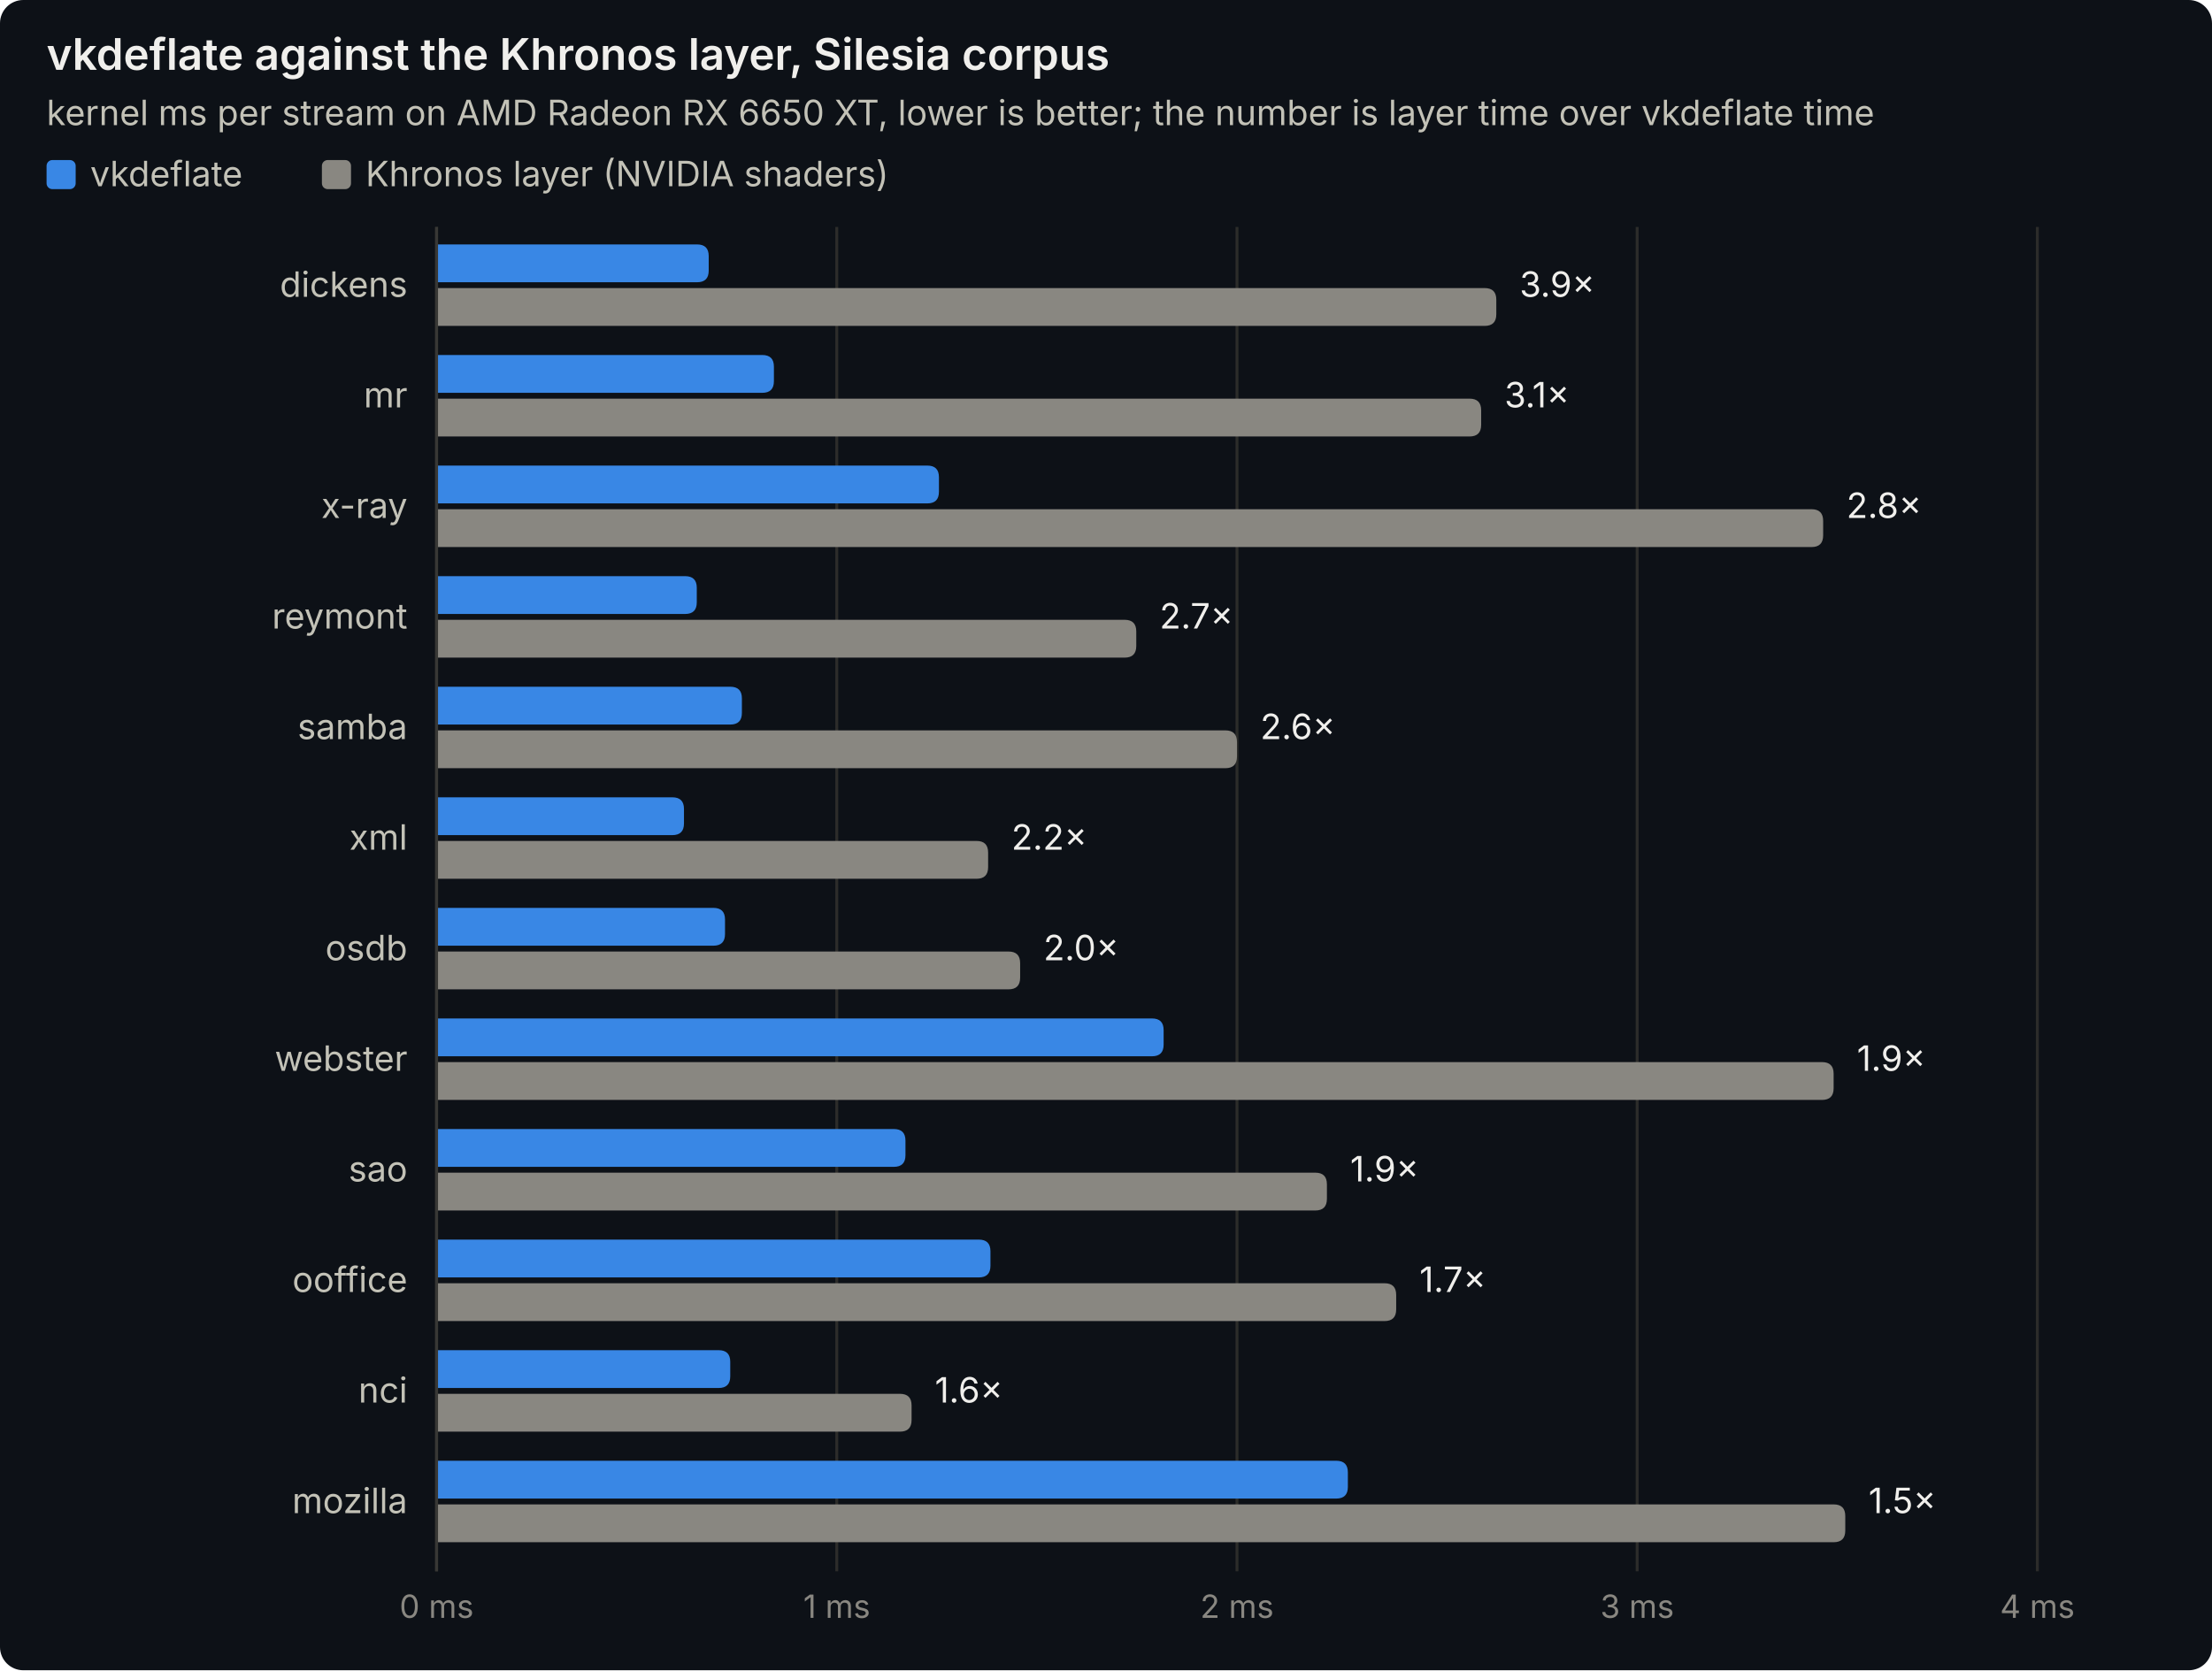
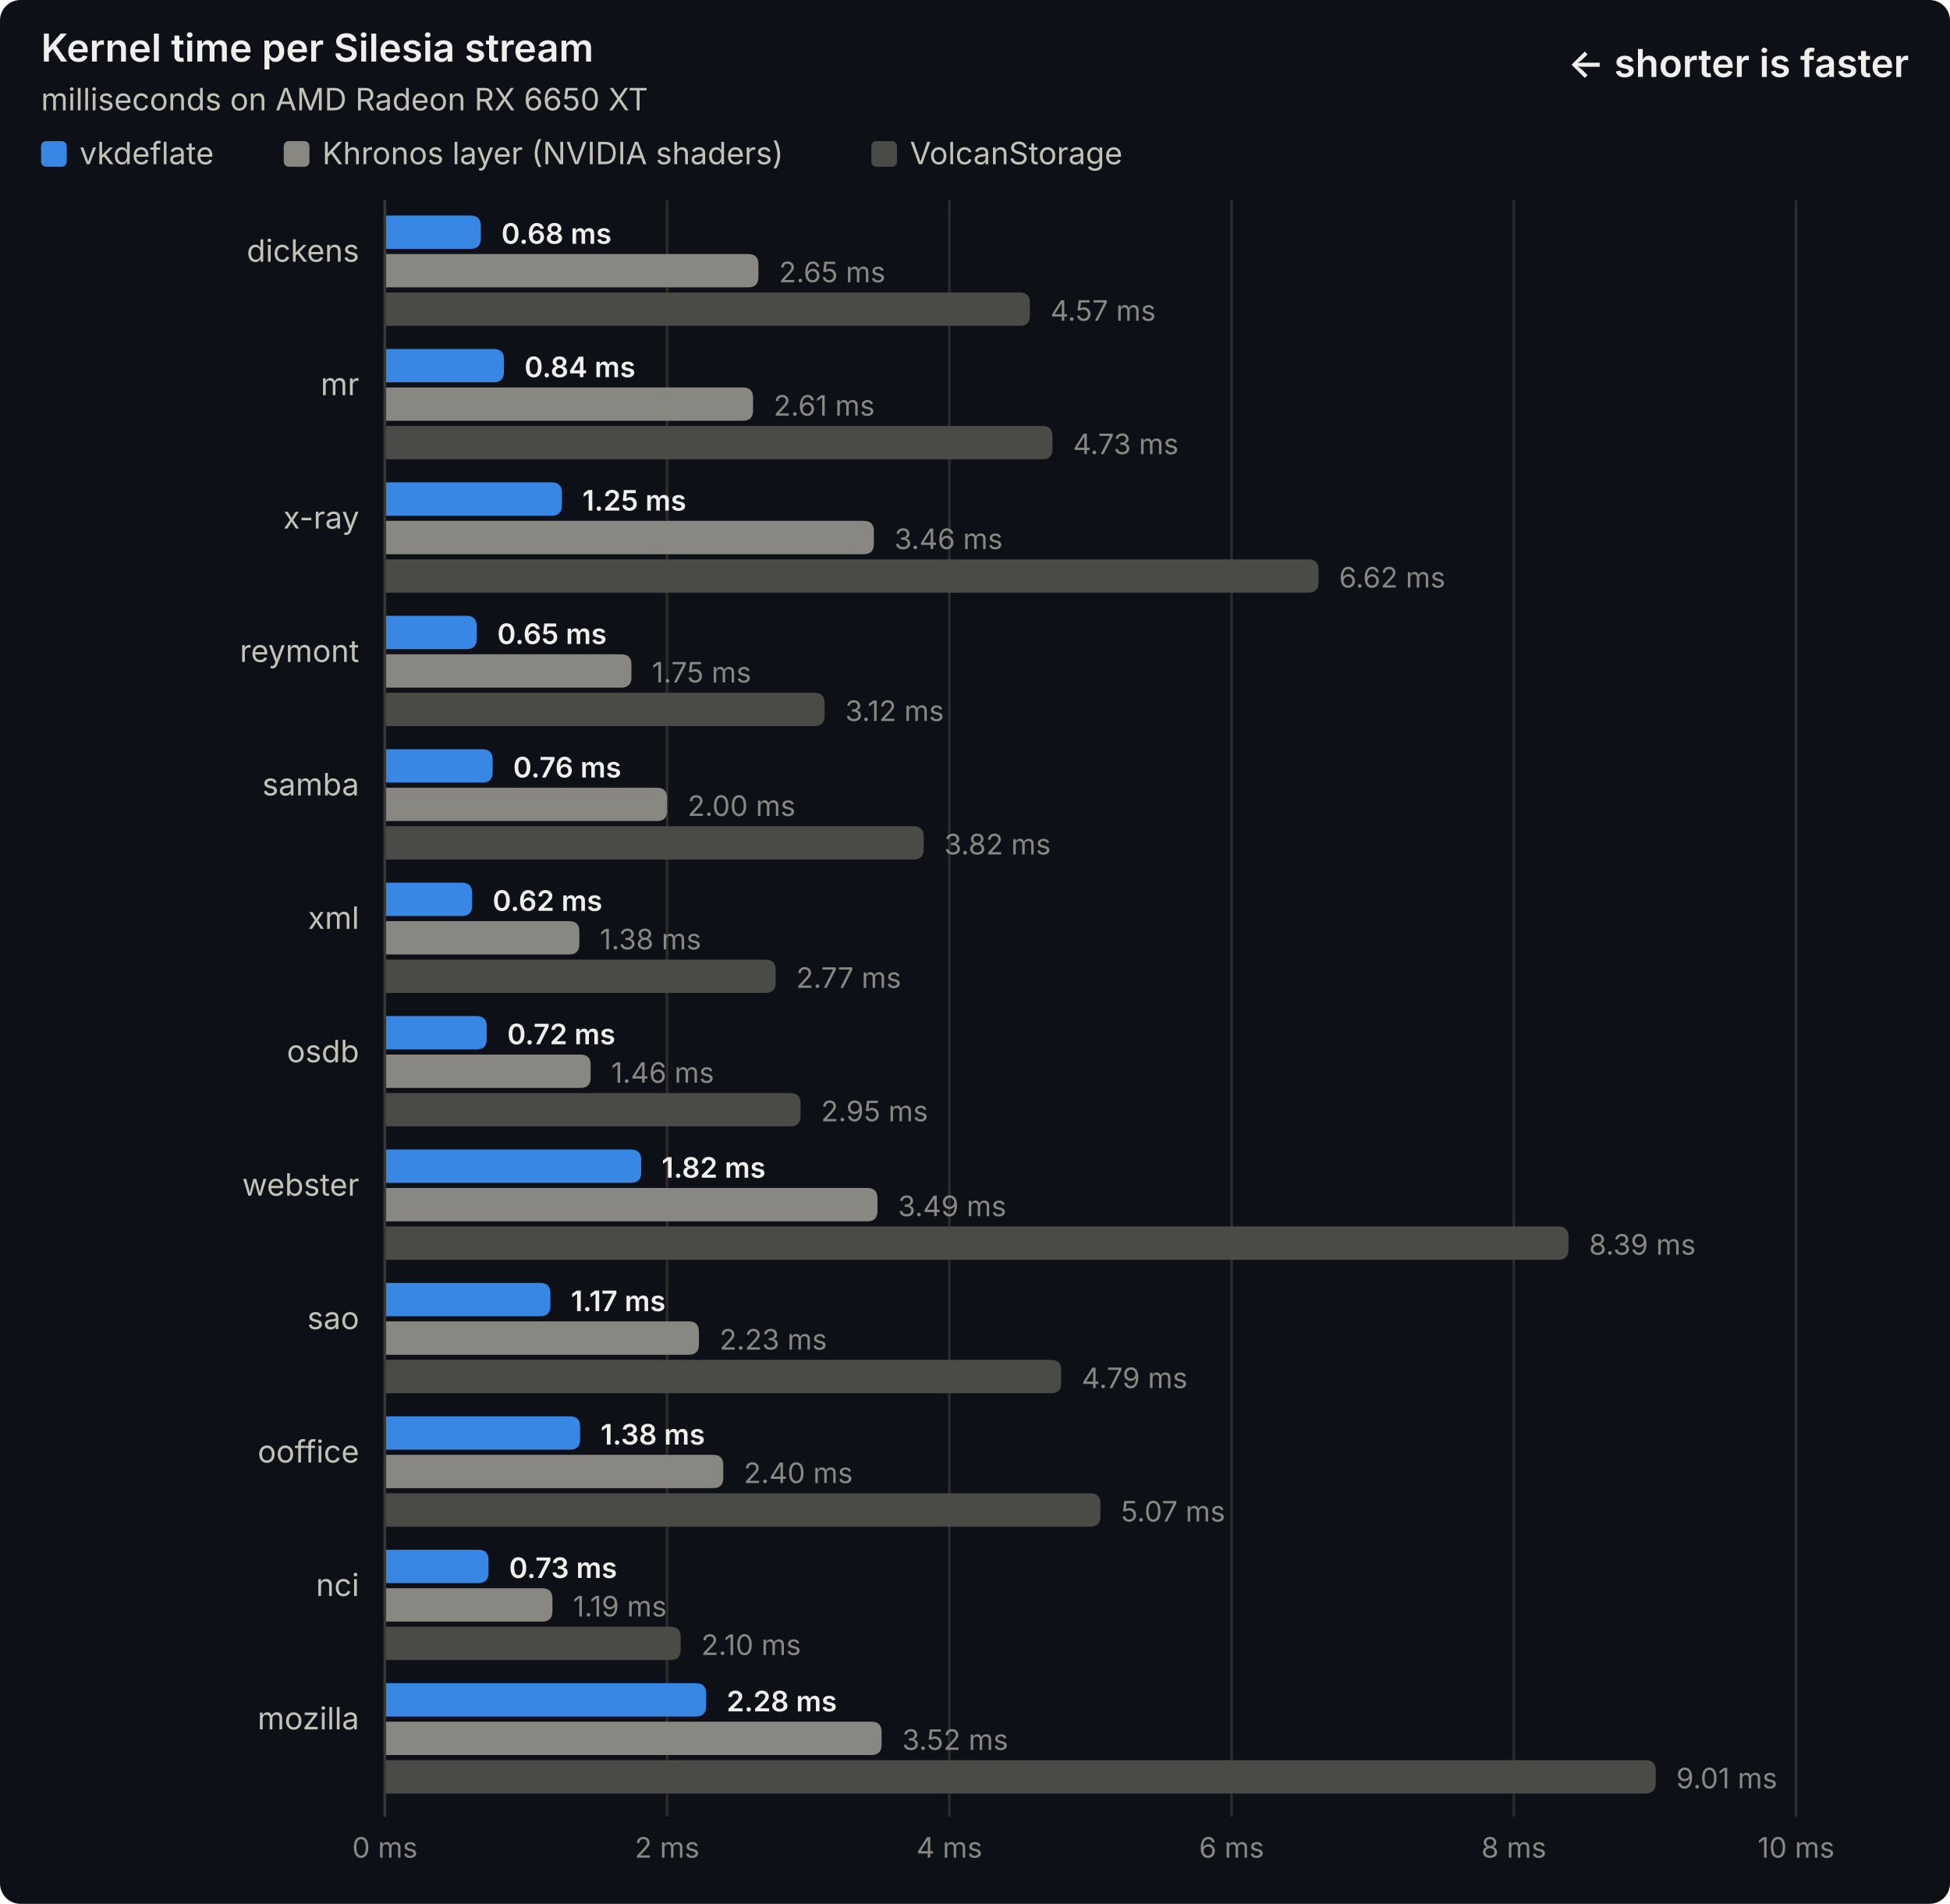
- <svg xmlns="http://www.w3.org/2000/svg" viewBox="0 0 760 574" width="760" height="574" role="img" aria-labelledby="t d" font-family="system-ui, -apple-system, 'Segoe UI', sans-serif">
+ <svg xmlns="http://www.w3.org/2000/svg" viewBox="0 0 760 742" width="760" height="742" role="img" aria-labelledby="t d" font-family="system-ui, -apple-system, 'Segoe UI', sans-serif">
  <style>
.bg{fill:#0d1117}.p{fill:#f0efec}.s{fill:#c3c2b7}.m{fill:#898781}
.grid{stroke:#2c2c2a;stroke-width:1}.axis{stroke:#383835;stroke-width:1}
- .c1{fill:#3987e5}.c2{fill:#d95926}.c3{fill:#199e70}.cg{fill:#898781}
+ .c1{fill:#3987e5}.c2{fill:#d95926}.c3{fill:#199e70}.cg{fill:#898781}.cv{fill:#4a4a47}
.l1{stroke:#3987e5}.l2{stroke:#d95926}.l3{stroke:#199e70}
.o1{fill:#184f95}.o2{fill:#3987e5}.o3{fill:#9ec5f4}
.ring{stroke:#0d1117;stroke-width:2}
.box{fill:#1a1a19;stroke:#383835;stroke-width:1}.hi{fill:#0d366b;stroke:#3987e5;stroke-width:1}
</style>
-   <rect width="760" height="574" rx="8" class="bg" />
-   <text x="16.0" y="24.0" class="p" font-size="15" font-weight="600" text-anchor="start">vkdeflate against the Khronos layer, Silesia corpus</text>
-   <text x="16.0" y="43.0" class="s" font-size="12" font-weight="400" text-anchor="start">kernel ms per stream on AMD Radeon RX 6650 XT, lower is better; the number is layer time over vkdeflate time</text>
+   <rect width="760" height="742" rx="8" class="bg" />
+   <text x="16.0" y="24.0" class="p" font-size="15" font-weight="600" text-anchor="start">Kernel time per Silesia stream</text>
+   <text x="16.0" y="43.0" class="s" font-size="12" font-weight="400" text-anchor="start">milliseconds on AMD Radeon RX 6650 XT</text>
  <rect x="16.0" y="55.0" width="10.0" height="10.0" rx="2" class="c1" />
  <text x="31.0" y="64.0" class="s" font-size="12" font-weight="400" text-anchor="start">vkdeflate</text>
  <rect x="110.6" y="55.0" width="10.0" height="10.0" rx="2" class="cg" />
  <text x="125.6" y="64.0" class="s" font-size="12" font-weight="400" text-anchor="start">Khronos layer (NVIDIA shaders)</text>
-   <line x1="150.0" y1="78.0" x2="150.0" y2="540.0" class="grid" />
-   <text x="150.0" y="556.0" class="m" font-size="11" font-weight="400" text-anchor="middle">0 ms</text>
-   <line x1="287.5" y1="78.0" x2="287.5" y2="540.0" class="grid" />
-   <text x="287.5" y="556.0" class="m" font-size="11" font-weight="400" text-anchor="middle">1 ms</text>
-   <line x1="425.0" y1="78.0" x2="425.0" y2="540.0" class="grid" />
-   <text x="425.0" y="556.0" class="m" font-size="11" font-weight="400" text-anchor="middle">2 ms</text>
-   <line x1="562.5" y1="78.0" x2="562.5" y2="540.0" class="grid" />
-   <text x="562.5" y="556.0" class="m" font-size="11" font-weight="400" text-anchor="middle">3 ms</text>
-   <line x1="700.0" y1="78.0" x2="700.0" y2="540.0" class="grid" />
-   <text x="700.0" y="556.0" class="m" font-size="11" font-weight="400" text-anchor="middle">4 ms</text>
+   <rect x="339.6" y="55.0" width="10.0" height="10.0" rx="2" class="cv" />
+   <text x="354.6" y="64.0" class="s" font-size="12" font-weight="400" text-anchor="start">VolcanStorage</text>
+   <line x1="150.0" y1="78.0" x2="150.0" y2="708.0" class="grid" />
+   <text x="150.0" y="724.0" class="m" font-size="11" font-weight="400" text-anchor="middle">0 ms</text>
+   <line x1="260.0" y1="78.0" x2="260.0" y2="708.0" class="grid" />
+   <text x="260.0" y="724.0" class="m" font-size="11" font-weight="400" text-anchor="middle">2 ms</text>
+   <line x1="370.0" y1="78.0" x2="370.0" y2="708.0" class="grid" />
+   <text x="370.0" y="724.0" class="m" font-size="11" font-weight="400" text-anchor="middle">4 ms</text>
+   <line x1="480.0" y1="78.0" x2="480.0" y2="708.0" class="grid" />
+   <text x="480.0" y="724.0" class="m" font-size="11" font-weight="400" text-anchor="middle">6 ms</text>
+   <line x1="590.0" y1="78.0" x2="590.0" y2="708.0" class="grid" />
+   <text x="590.0" y="724.0" class="m" font-size="11" font-weight="400" text-anchor="middle">8 ms</text>
+   <line x1="700.0" y1="78.0" x2="700.0" y2="708.0" class="grid" />
+   <text x="700.0" y="724.0" class="m" font-size="11" font-weight="400" text-anchor="middle">10 ms</text>
  <text x="140.0" y="102.0" class="s" font-size="12" font-weight="400" text-anchor="end">dickens</text>
-   <path d="M150.0,84.0 H239.5 Q243.5,84.0 243.5,88.0 V93.0 Q243.5,97.0 239.5,97.0 H150.0 Z" class="c1" />
-   <path d="M150.0,99.0 H510.1 Q514.1,99.0 514.1,103.0 V108.0 Q514.1,112.0 510.1,112.0 H150.0 Z" class="cg" />
-   <text x="522.1" y="102.0" class="p" font-size="12" font-weight="400" text-anchor="start">3.9×</text>
-   <text x="140.0" y="140.0" class="s" font-size="12" font-weight="400" text-anchor="end">mr</text>
-   <path d="M150.0,122.0 H261.9 Q265.9,122.0 265.9,126.0 V131.0 Q265.9,135.0 261.9,135.0 H150.0 Z" class="c1" />
-   <path d="M150.0,137.0 H504.9 Q508.9,137.0 508.9,141.0 V146.0 Q508.9,150.0 504.9,150.0 H150.0 Z" class="cg" />
-   <text x="516.9" y="140.0" class="p" font-size="12" font-weight="400" text-anchor="start">3.1×</text>
-   <text x="140.0" y="178.0" class="s" font-size="12" font-weight="400" text-anchor="end">x-ray</text>
-   <path d="M150.0,160.0 H318.6 Q322.6,160.0 322.6,164.0 V169.0 Q322.6,173.0 318.6,173.0 H150.0 Z" class="c1" />
-   <path d="M150.0,175.0 H622.4 Q626.4,175.0 626.4,179.0 V184.0 Q626.4,188.0 622.4,188.0 H150.0 Z" class="cg" />
-   <text x="634.4" y="178.0" class="p" font-size="12" font-weight="400" text-anchor="start">2.8×</text>
-   <text x="140.0" y="216.0" class="s" font-size="12" font-weight="400" text-anchor="end">reymont</text>
-   <path d="M150.0,198.0 H235.4 Q239.4,198.0 239.4,202.0 V207.0 Q239.4,211.0 235.4,211.0 H150.0 Z" class="c1" />
-   <path d="M150.0,213.0 H386.4 Q390.4,213.0 390.4,217.0 V222.0 Q390.4,226.0 386.4,226.0 H150.0 Z" class="cg" />
-   <text x="398.4" y="216.0" class="p" font-size="12" font-weight="400" text-anchor="start">2.7×</text>
-   <text x="140.0" y="254.0" class="s" font-size="12" font-weight="400" text-anchor="end">samba</text>
-   <path d="M150.0,236.0 H250.9 Q254.9,236.0 254.9,240.0 V245.0 Q254.9,249.0 250.9,249.0 H150.0 Z" class="c1" />
-   <path d="M150.0,251.0 H421.0 Q425.0,251.0 425.0,255.0 V260.0 Q425.0,264.0 421.0,264.0 H150.0 Z" class="cg" />
-   <text x="433.0" y="254.0" class="p" font-size="12" font-weight="400" text-anchor="start">2.6×</text>
-   <text x="140.0" y="292.0" class="s" font-size="12" font-weight="400" text-anchor="end">xml</text>
-   <path d="M150.0,274.0 H231.0 Q235.0,274.0 235.0,278.0 V283.0 Q235.0,287.0 231.0,287.0 H150.0 Z" class="c1" />
-   <path d="M150.0,289.0 H335.5 Q339.5,289.0 339.5,293.0 V298.0 Q339.5,302.0 335.5,302.0 H150.0 Z" class="cg" />
-   <text x="347.5" y="292.0" class="p" font-size="12" font-weight="400" text-anchor="start">2.2×</text>
-   <text x="140.0" y="330.0" class="s" font-size="12" font-weight="400" text-anchor="end">osdb</text>
-   <path d="M150.0,312.0 H245.1 Q249.1,312.0 249.1,316.0 V321.0 Q249.1,325.0 245.1,325.0 H150.0 Z" class="c1" />
-   <path d="M150.0,327.0 H346.5 Q350.5,327.0 350.5,331.0 V336.0 Q350.5,340.0 346.5,340.0 H150.0 Z" class="cg" />
-   <text x="358.5" y="330.0" class="p" font-size="12" font-weight="400" text-anchor="start">2.0×</text>
-   <text x="140.0" y="368.0" class="s" font-size="12" font-weight="400" text-anchor="end">webster</text>
-   <path d="M150.0,350.0 H395.8 Q399.8,350.0 399.8,354.0 V359.0 Q399.8,363.0 395.8,363.0 H150.0 Z" class="c1" />
-   <path d="M150.0,365.0 H626.0 Q630.0,365.0 630.0,369.0 V374.0 Q630.0,378.0 626.0,378.0 H150.0 Z" class="cg" />
-   <text x="638.0" y="368.0" class="p" font-size="12" font-weight="400" text-anchor="start">1.9×</text>
-   <text x="140.0" y="406.0" class="s" font-size="12" font-weight="400" text-anchor="end">sao</text>
-   <path d="M150.0,388.0 H307.1 Q311.1,388.0 311.1,392.0 V397.0 Q311.1,401.0 307.1,401.0 H150.0 Z" class="c1" />
-   <path d="M150.0,403.0 H451.9 Q455.9,403.0 455.9,407.0 V412.0 Q455.9,416.0 451.9,416.0 H150.0 Z" class="cg" />
-   <text x="463.9" y="406.0" class="p" font-size="12" font-weight="400" text-anchor="start">1.9×</text>
-   <text x="140.0" y="444.0" class="s" font-size="12" font-weight="400" text-anchor="end">ooffice</text>
-   <path d="M150.0,426.0 H336.3 Q340.3,426.0 340.3,430.0 V435.0 Q340.3,439.0 336.3,439.0 H150.0 Z" class="c1" />
-   <path d="M150.0,441.0 H475.7 Q479.7,441.0 479.7,445.0 V450.0 Q479.7,454.0 475.7,454.0 H150.0 Z" class="cg" />
-   <text x="487.7" y="444.0" class="p" font-size="12" font-weight="400" text-anchor="start">1.7×</text>
-   <text x="140.0" y="482.0" class="s" font-size="12" font-weight="400" text-anchor="end">nci</text>
-   <path d="M150.0,464.0 H246.9 Q250.9,464.0 250.9,468.0 V473.0 Q250.9,477.0 246.9,477.0 H150.0 Z" class="c1" />
-   <path d="M150.0,479.0 H309.2 Q313.2,479.0 313.2,483.0 V488.0 Q313.2,492.0 309.2,492.0 H150.0 Z" class="cg" />
-   <text x="321.2" y="482.0" class="p" font-size="12" font-weight="400" text-anchor="start">1.6×</text>
-   <text x="140.0" y="520.0" class="s" font-size="12" font-weight="400" text-anchor="end">mozilla</text>
-   <path d="M150.0,502.0 H459.1 Q463.1,502.0 463.1,506.0 V511.0 Q463.1,515.0 459.1,515.0 H150.0 Z" class="c1" />
-   <path d="M150.0,517.0 H630.0 Q634.0,517.0 634.0,521.0 V526.0 Q634.0,530.0 630.0,530.0 H150.0 Z" class="cg" />
-   <text x="642.0" y="520.0" class="p" font-size="12" font-weight="400" text-anchor="start">1.5×</text>
-   <line x1="150.0" y1="78.0" x2="150.0" y2="540.0" class="axis" />
+   <path d="M150.0,84.0 H183.4 Q187.4,84.0 187.4,88.0 V93.0 Q187.4,97.0 183.4,97.0 H150.0 Z" class="c1" />
+   <path d="M150.0,99.0 H291.6 Q295.6,99.0 295.6,103.0 V108.0 Q295.6,112.0 291.6,112.0 H150.0 Z" class="cg" />
+   <path d="M150.0,114.0 H397.4 Q401.4,114.0 401.4,118.0 V123.0 Q401.4,127.0 397.4,127.0 H150.0 Z" class="cv" />
+   <text x="195.4" y="95.0" class="p" font-size="11" font-weight="600" text-anchor="start">0.68 ms</text>
+   <text x="303.6" y="110.0" class="m" font-size="11" font-weight="400" text-anchor="start">2.65 ms</text>
+   <text x="409.4" y="125.0" class="m" font-size="11" font-weight="400" text-anchor="start">4.57 ms</text>
+   <text x="140.0" y="154.0" class="s" font-size="12" font-weight="400" text-anchor="end">mr</text>
+   <path d="M150.0,136.0 H192.4 Q196.4,136.0 196.4,140.0 V145.0 Q196.4,149.0 192.4,149.0 H150.0 Z" class="c1" />
+   <path d="M150.0,151.0 H289.5 Q293.5,151.0 293.5,155.0 V160.0 Q293.5,164.0 289.5,164.0 H150.0 Z" class="cg" />
+   <path d="M150.0,166.0 H406.2 Q410.2,166.0 410.2,170.0 V175.0 Q410.2,179.0 406.2,179.0 H150.0 Z" class="cv" />
+   <text x="204.4" y="147.0" class="p" font-size="11" font-weight="600" text-anchor="start">0.84 ms</text>
+   <text x="301.5" y="162.0" class="m" font-size="11" font-weight="400" text-anchor="start">2.61 ms</text>
+   <text x="418.2" y="177.0" class="m" font-size="11" font-weight="400" text-anchor="start">4.73 ms</text>
+   <text x="140.0" y="206.0" class="s" font-size="12" font-weight="400" text-anchor="end">x-ray</text>
+   <path d="M150.0,188.0 H215.0 Q219.0,188.0 219.0,192.0 V197.0 Q219.0,201.0 215.0,201.0 H150.0 Z" class="c1" />
+   <path d="M150.0,203.0 H336.6 Q340.6,203.0 340.6,207.0 V212.0 Q340.6,216.0 336.6,216.0 H150.0 Z" class="cg" />
+   <path d="M150.0,218.0 H509.9 Q513.9,218.0 513.9,222.0 V227.0 Q513.9,231.0 509.9,231.0 H150.0 Z" class="cv" />
+   <text x="227.0" y="199.0" class="p" font-size="11" font-weight="600" text-anchor="start">1.25 ms</text>
+   <text x="348.6" y="214.0" class="m" font-size="11" font-weight="400" text-anchor="start">3.46 ms</text>
+   <text x="521.9" y="229.0" class="m" font-size="11" font-weight="400" text-anchor="start">6.62 ms</text>
+   <text x="140.0" y="258.0" class="s" font-size="12" font-weight="400" text-anchor="end">reymont</text>
+   <path d="M150.0,240.0 H181.8 Q185.8,240.0 185.8,244.0 V249.0 Q185.8,253.0 181.8,253.0 H150.0 Z" class="c1" />
+   <path d="M150.0,255.0 H242.1 Q246.1,255.0 246.1,259.0 V264.0 Q246.1,268.0 242.1,268.0 H150.0 Z" class="cg" />
+   <path d="M150.0,270.0 H317.4 Q321.4,270.0 321.4,274.0 V279.0 Q321.4,283.0 317.4,283.0 H150.0 Z" class="cv" />
+   <text x="193.8" y="251.0" class="p" font-size="11" font-weight="600" text-anchor="start">0.65 ms</text>
+   <text x="254.1" y="266.0" class="m" font-size="11" font-weight="400" text-anchor="start">1.75 ms</text>
+   <text x="329.4" y="281.0" class="m" font-size="11" font-weight="400" text-anchor="start">3.12 ms</text>
+   <text x="140.0" y="310.0" class="s" font-size="12" font-weight="400" text-anchor="end">samba</text>
+   <path d="M150.0,292.0 H188.0 Q192.0,292.0 192.0,296.0 V301.0 Q192.0,305.0 188.0,305.0 H150.0 Z" class="c1" />
+   <path d="M150.0,307.0 H256.0 Q260.0,307.0 260.0,311.0 V316.0 Q260.0,320.0 256.0,320.0 H150.0 Z" class="cg" />
+   <path d="M150.0,322.0 H356.0 Q360.0,322.0 360.0,326.0 V331.0 Q360.0,335.0 356.0,335.0 H150.0 Z" class="cv" />
+   <text x="200.0" y="303.0" class="p" font-size="11" font-weight="600" text-anchor="start">0.76 ms</text>
+   <text x="268.0" y="318.0" class="m" font-size="11" font-weight="400" text-anchor="start">2.00 ms</text>
+   <text x="368.0" y="333.0" class="m" font-size="11" font-weight="400" text-anchor="start">3.82 ms</text>
+   <text x="140.0" y="362.0" class="s" font-size="12" font-weight="400" text-anchor="end">xml</text>
+   <path d="M150.0,344.0 H180.0 Q184.0,344.0 184.0,348.0 V353.0 Q184.0,357.0 180.0,357.0 H150.0 Z" class="c1" />
+   <path d="M150.0,359.0 H221.8 Q225.8,359.0 225.8,363.0 V368.0 Q225.8,372.0 221.8,372.0 H150.0 Z" class="cg" />
+   <path d="M150.0,374.0 H298.3 Q302.3,374.0 302.3,378.0 V383.0 Q302.3,387.0 298.3,387.0 H150.0 Z" class="cv" />
+   <text x="192.0" y="355.0" class="p" font-size="11" font-weight="600" text-anchor="start">0.62 ms</text>
+   <text x="233.8" y="370.0" class="m" font-size="11" font-weight="400" text-anchor="start">1.38 ms</text>
+   <text x="310.3" y="385.0" class="m" font-size="11" font-weight="400" text-anchor="start">2.77 ms</text>
+   <text x="140.0" y="414.0" class="s" font-size="12" font-weight="400" text-anchor="end">osdb</text>
+   <path d="M150.0,396.0 H185.7 Q189.7,396.0 189.7,400.0 V405.0 Q189.7,409.0 185.7,409.0 H150.0 Z" class="c1" />
+   <path d="M150.0,411.0 H226.2 Q230.2,411.0 230.2,415.0 V420.0 Q230.2,424.0 226.2,424.0 H150.0 Z" class="cg" />
+   <path d="M150.0,426.0 H308.0 Q312.0,426.0 312.0,430.0 V435.0 Q312.0,439.0 308.0,439.0 H150.0 Z" class="cv" />
+   <text x="197.7" y="407.0" class="p" font-size="11" font-weight="600" text-anchor="start">0.72 ms</text>
+   <text x="238.2" y="422.0" class="m" font-size="11" font-weight="400" text-anchor="start">1.46 ms</text>
+   <text x="320.0" y="437.0" class="m" font-size="11" font-weight="400" text-anchor="start">2.95 ms</text>
+   <text x="140.0" y="466.0" class="s" font-size="12" font-weight="400" text-anchor="end">webster</text>
+   <path d="M150.0,448.0 H245.9 Q249.9,448.0 249.9,452.0 V457.0 Q249.9,461.0 245.9,461.0 H150.0 Z" class="c1" />
+   <path d="M150.0,463.0 H338.0 Q342.0,463.0 342.0,467.0 V472.0 Q342.0,476.0 338.0,476.0 H150.0 Z" class="cg" />
+   <path d="M150.0,478.0 H607.3 Q611.3,478.0 611.3,482.0 V487.0 Q611.3,491.0 607.3,491.0 H150.0 Z" class="cv" />
+   <text x="257.9" y="459.0" class="p" font-size="11" font-weight="600" text-anchor="start">1.82 ms</text>
+   <text x="350.0" y="474.0" class="m" font-size="11" font-weight="400" text-anchor="start">3.49 ms</text>
+   <text x="619.3" y="489.0" class="m" font-size="11" font-weight="400" text-anchor="start">8.39 ms</text>
+   <text x="140.0" y="518.0" class="s" font-size="12" font-weight="400" text-anchor="end">sao</text>
+   <path d="M150.0,500.0 H210.5 Q214.5,500.0 214.5,504.0 V509.0 Q214.5,513.0 210.5,513.0 H150.0 Z" class="c1" />
+   <path d="M150.0,515.0 H268.4 Q272.4,515.0 272.4,519.0 V524.0 Q272.4,528.0 268.4,528.0 H150.0 Z" class="cg" />
+   <path d="M150.0,530.0 H409.6 Q413.6,530.0 413.6,534.0 V539.0 Q413.6,543.0 409.6,543.0 H150.0 Z" class="cv" />
+   <text x="222.5" y="511.0" class="p" font-size="11" font-weight="600" text-anchor="start">1.17 ms</text>
+   <text x="280.4" y="526.0" class="m" font-size="11" font-weight="400" text-anchor="start">2.23 ms</text>
+   <text x="421.6" y="541.0" class="m" font-size="11" font-weight="400" text-anchor="start">4.79 ms</text>
+   <text x="140.0" y="570.0" class="s" font-size="12" font-weight="400" text-anchor="end">ooffice</text>
+   <path d="M150.0,552.0 H222.1 Q226.1,552.0 226.1,556.0 V561.0 Q226.1,565.0 222.1,565.0 H150.0 Z" class="c1" />
+   <path d="M150.0,567.0 H277.9 Q281.9,567.0 281.9,571.0 V576.0 Q281.9,580.0 277.9,580.0 H150.0 Z" class="cg" />
+   <path d="M150.0,582.0 H424.9 Q428.9,582.0 428.9,586.0 V591.0 Q428.9,595.0 424.9,595.0 H150.0 Z" class="cv" />
+   <text x="234.1" y="563.0" class="p" font-size="11" font-weight="600" text-anchor="start">1.38 ms</text>
+   <text x="289.9" y="578.0" class="m" font-size="11" font-weight="400" text-anchor="start">2.40 ms</text>
+   <text x="436.9" y="593.0" class="m" font-size="11" font-weight="400" text-anchor="start">5.07 ms</text>
+   <text x="140.0" y="622.0" class="s" font-size="12" font-weight="400" text-anchor="end">nci</text>
+   <path d="M150.0,604.0 H186.4 Q190.4,604.0 190.4,608.0 V613.0 Q190.4,617.0 186.4,617.0 H150.0 Z" class="c1" />
+   <path d="M150.0,619.0 H211.3 Q215.3,619.0 215.3,623.0 V628.0 Q215.3,632.0 211.3,632.0 H150.0 Z" class="cg" />
+   <path d="M150.0,634.0 H261.3 Q265.3,634.0 265.3,638.0 V643.0 Q265.3,647.0 261.3,647.0 H150.0 Z" class="cv" />
+   <text x="198.4" y="615.0" class="p" font-size="11" font-weight="600" text-anchor="start">0.73 ms</text>
+   <text x="223.3" y="630.0" class="m" font-size="11" font-weight="400" text-anchor="start">1.19 ms</text>
+   <text x="273.3" y="645.0" class="m" font-size="11" font-weight="400" text-anchor="start">2.10 ms</text>
+   <text x="140.0" y="674.0" class="s" font-size="12" font-weight="400" text-anchor="end">mozilla</text>
+   <path d="M150.0,656.0 H271.2 Q275.2,656.0 275.2,660.0 V665.0 Q275.2,669.0 271.2,669.0 H150.0 Z" class="c1" />
+   <path d="M150.0,671.0 H339.6 Q343.6,671.0 343.6,675.0 V680.0 Q343.6,684.0 339.6,684.0 H150.0 Z" class="cg" />
+   <path d="M150.0,686.0 H641.3 Q645.3,686.0 645.3,690.0 V695.0 Q645.3,699.0 641.3,699.0 H150.0 Z" class="cv" />
+   <text x="283.2" y="667.0" class="p" font-size="11" font-weight="600" text-anchor="start">2.28 ms</text>
+   <text x="351.6" y="682.0" class="m" font-size="11" font-weight="400" text-anchor="start">3.52 ms</text>
+   <text x="653.3" y="697.0" class="m" font-size="11" font-weight="400" text-anchor="start">9.01 ms</text>
+   <line x1="150.0" y1="78.0" x2="150.0" y2="708.0" class="axis" />
+   <text x="744.0" y="30.0" class="p" font-size="15" font-weight="600" text-anchor="end">← shorter is faster</text>
</svg>
